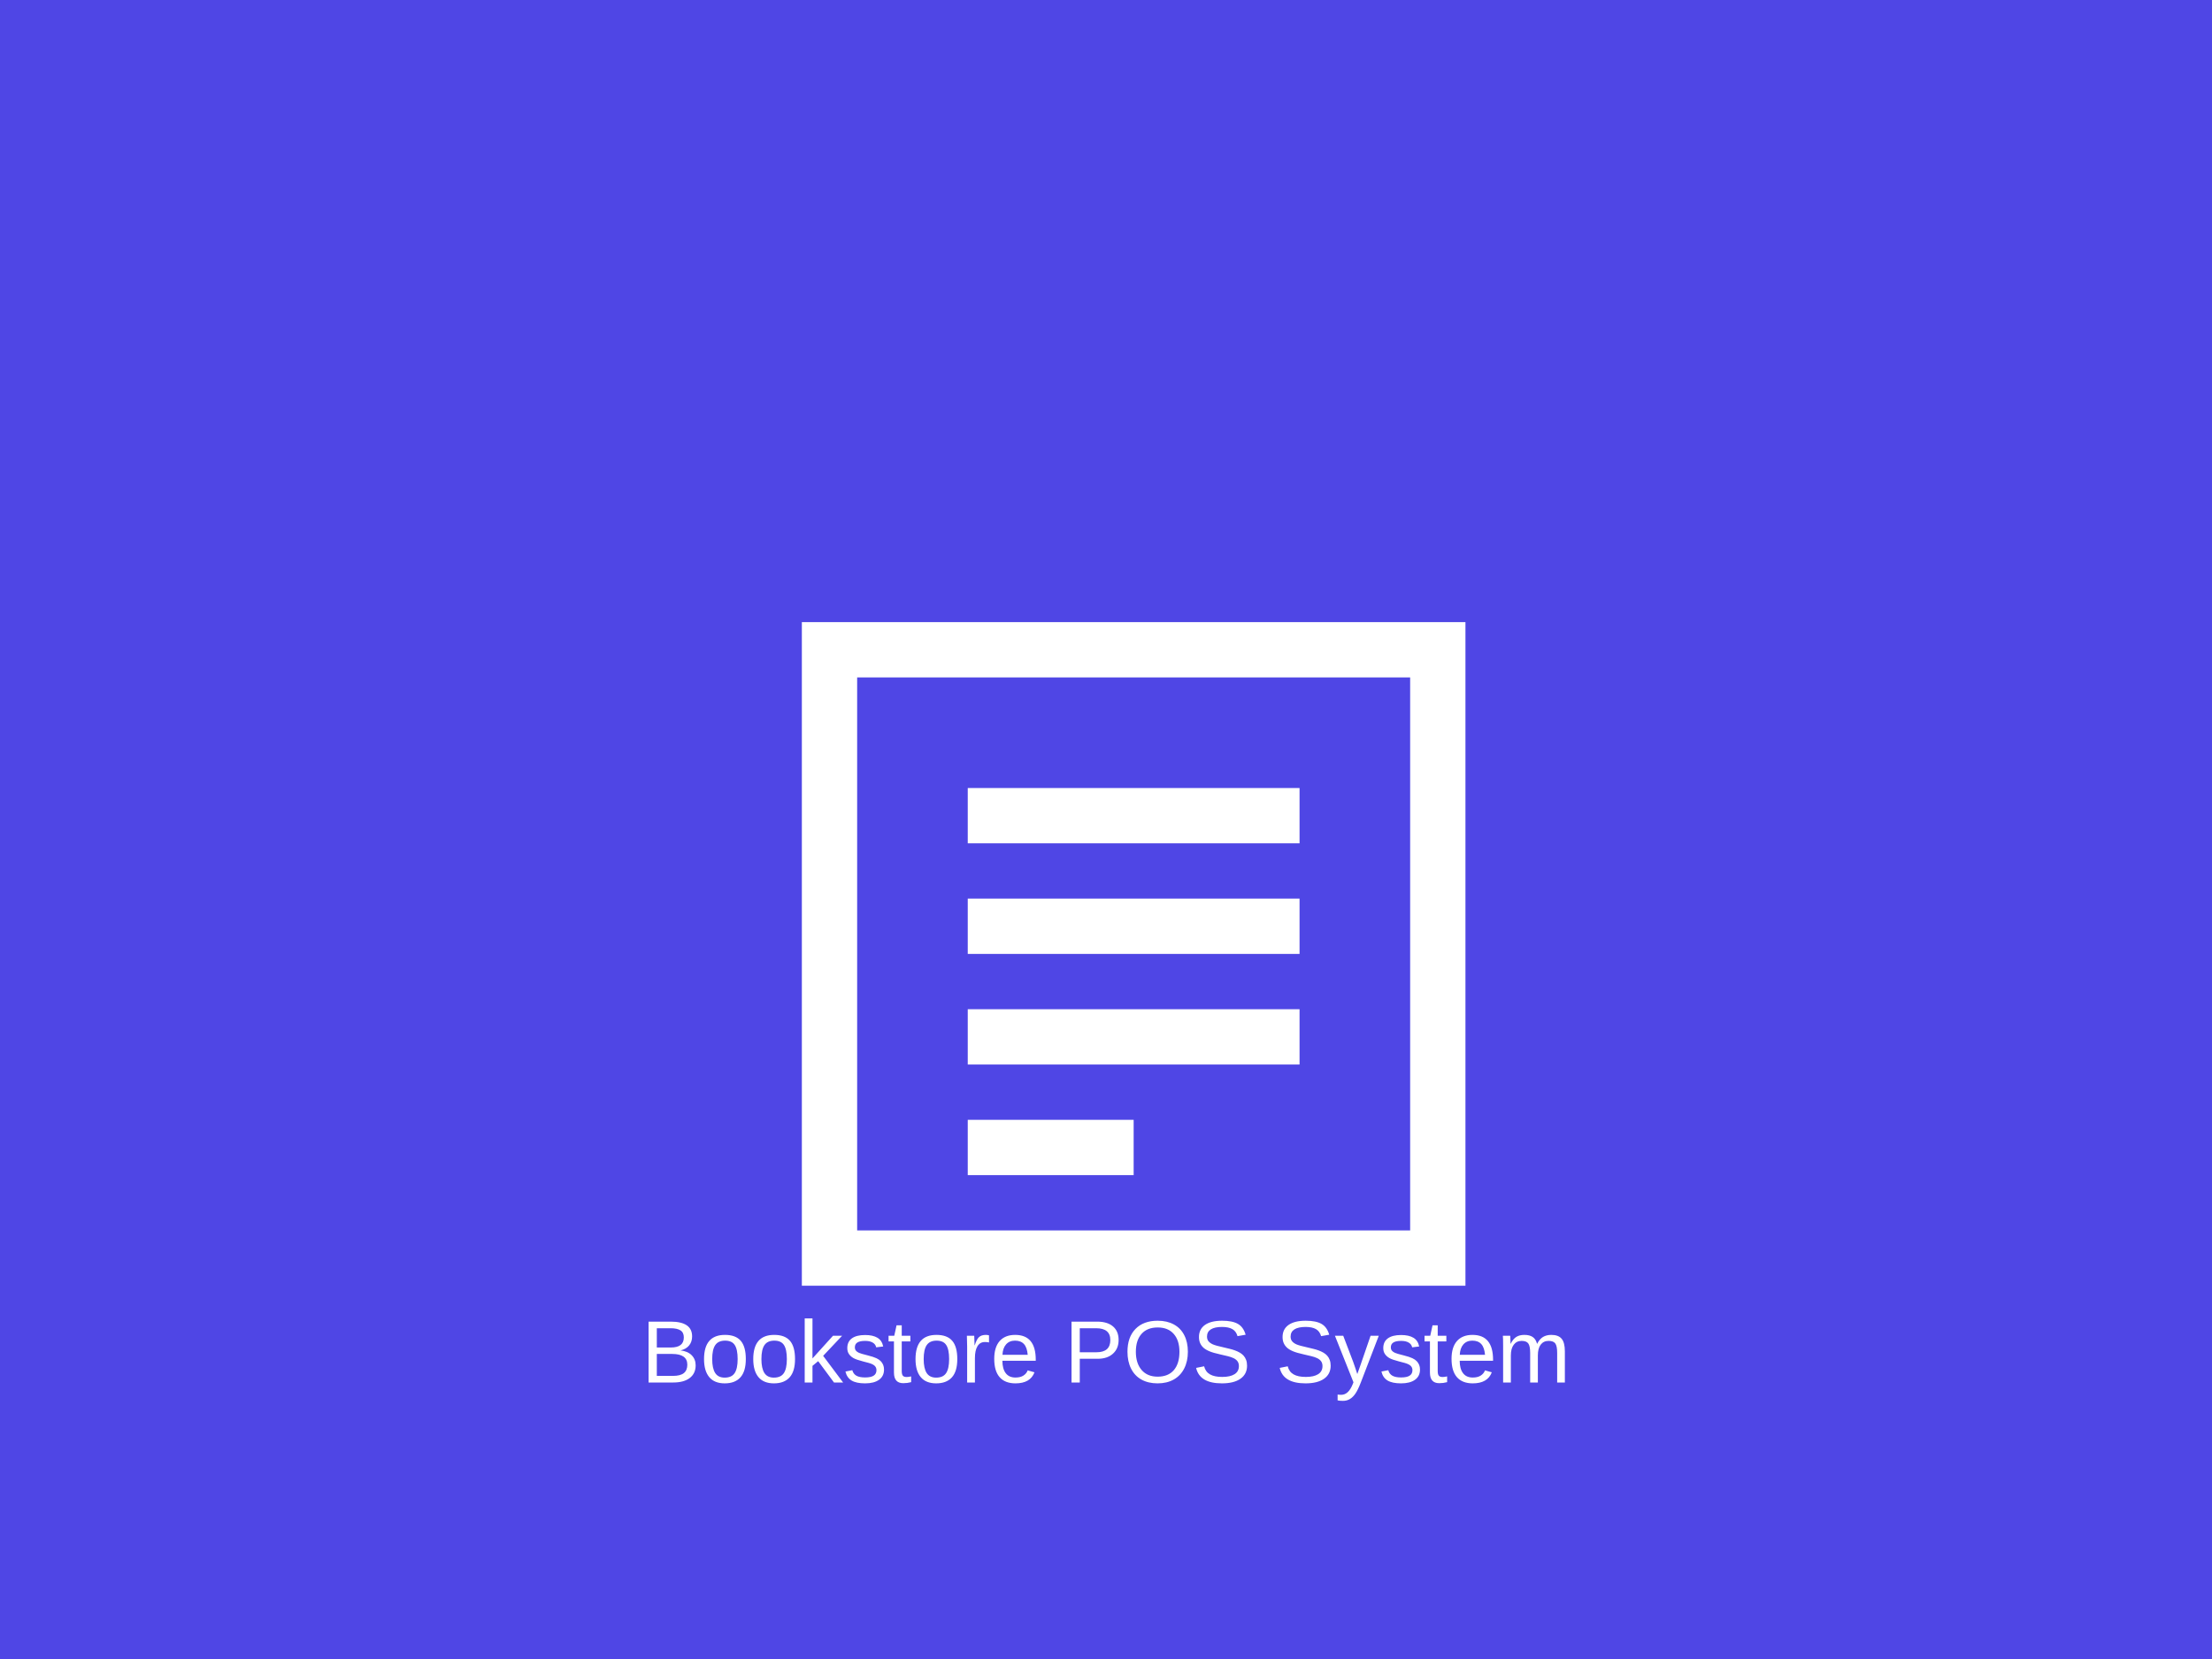
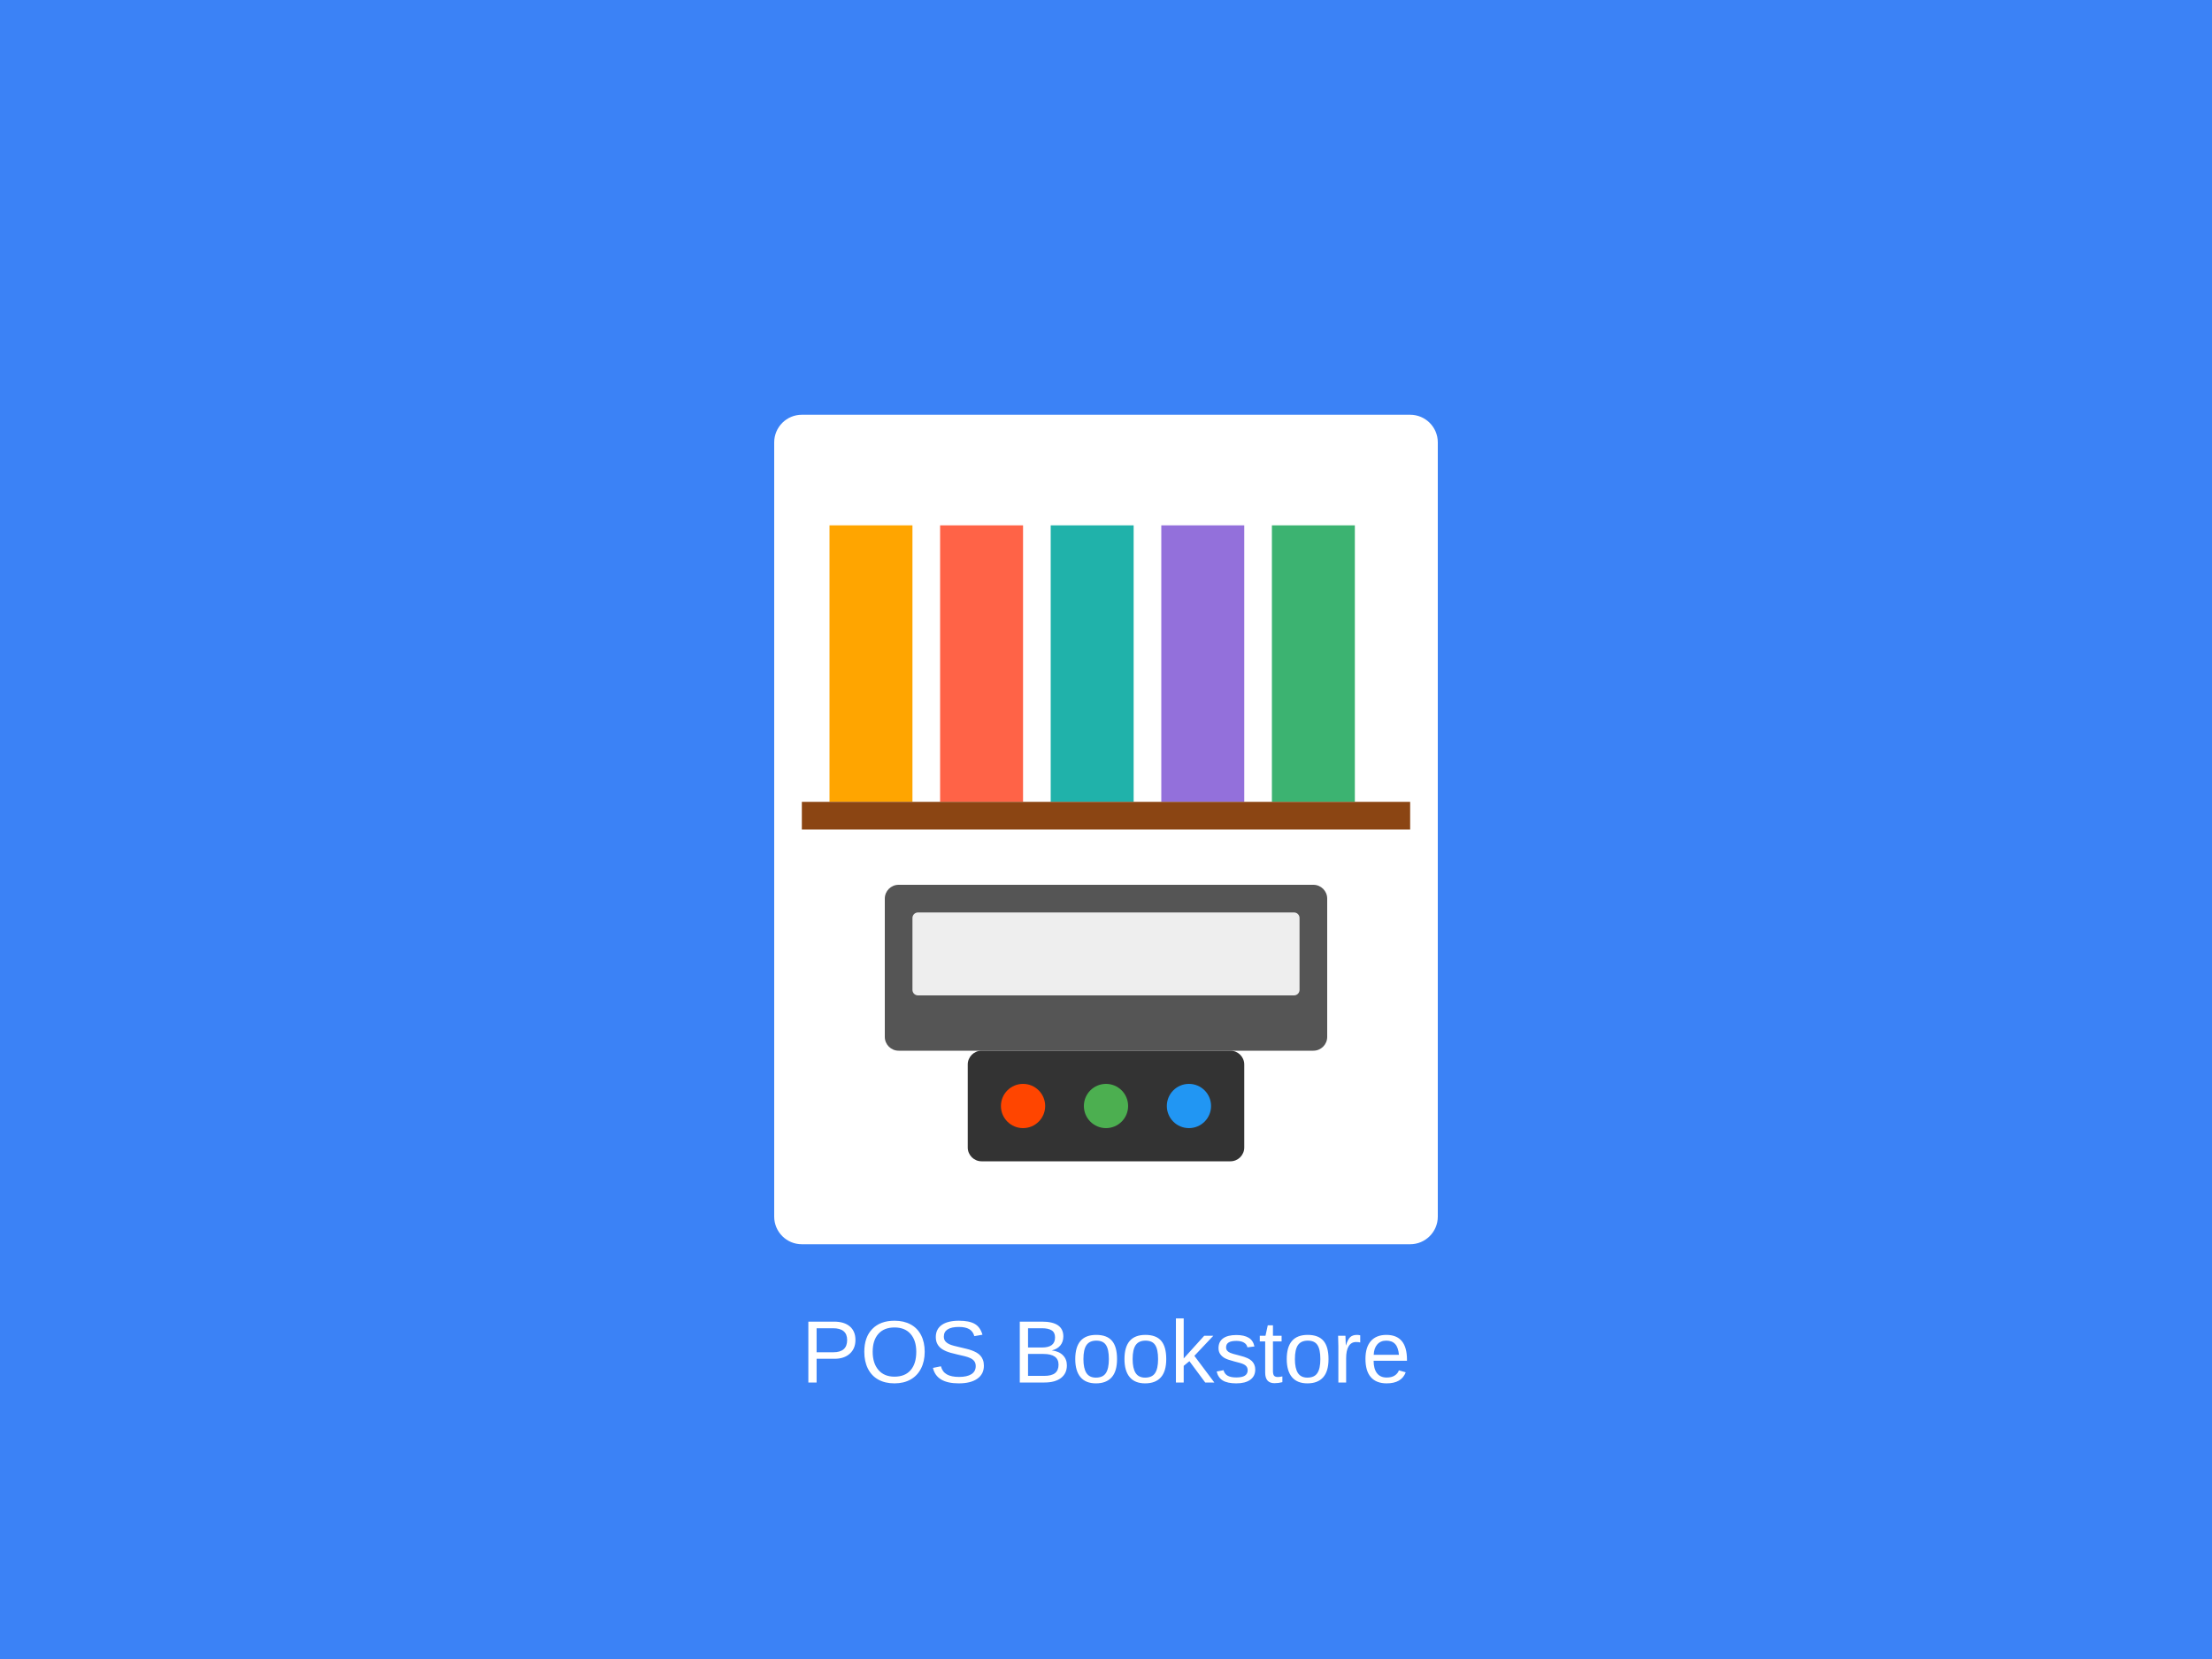
<svg xmlns="http://www.w3.org/2000/svg" width="800" height="600" viewBox="0 0 800 600">
-   <rect width="800" height="600" fill="#4F46E5" />
-   <g fill="#fff" transform="translate(250, 225)">
-     <path d="M60,20 L60,220 L260,220 L260,20 L60,20 Z M40,0 L280,0 L280,240 L40,240 L40,0 Z" />
-     <path d="M100,60 L220,60 L220,80 L100,80 L100,60 Z" />
-     <path d="M100,100 L220,100 L220,120 L100,120 L100,100 Z" />
-     <path d="M100,140 L220,140 L220,160 L100,160 L100,140 Z" />
-     <path d="M100,180 L160,180 L160,200 L100,200 L100,180 Z" />
+   <rect width="800" height="600" fill="#3B82F6" />
+   <g transform="translate(200, 100)">
+     <rect x="80" y="50" width="240" height="300" rx="10" fill="white" />
+     <rect x="100" y="90" width="30" height="100" fill="#FFA500" />
+     <rect x="140" y="90" width="30" height="100" fill="#FF6347" />
+     <rect x="180" y="90" width="30" height="100" fill="#20B2AA" />
+     <rect x="220" y="90" width="30" height="100" fill="#9370DB" />
+     <rect x="260" y="90" width="30" height="100" fill="#3CB371" />
+     <rect x="90" y="190" width="220" height="10" fill="#8B4513" />
+     <rect x="120" y="220" width="160" height="60" rx="5" fill="#555" />
+     <rect x="130" y="230" width="140" height="30" rx="2" fill="#EEE" />
+     <rect x="150" y="280" width="100" height="40" rx="5" fill="#333" />
+     <circle cx="170" cy="300" r="8" fill="#FF4500" />
+     <circle cx="200" cy="300" r="8" fill="#4CAF50" />
+     <circle cx="230" cy="300" r="8" fill="#2196F3" />
  </g>
-   <text x="400" y="500" font-family="Arial" font-size="32" fill="white" text-anchor="middle">Bookstore POS System</text>
+   <text x="400" y="500" font-family="Arial" font-size="32" fill="white" text-anchor="middle">POS Bookstore</text>
</svg>
